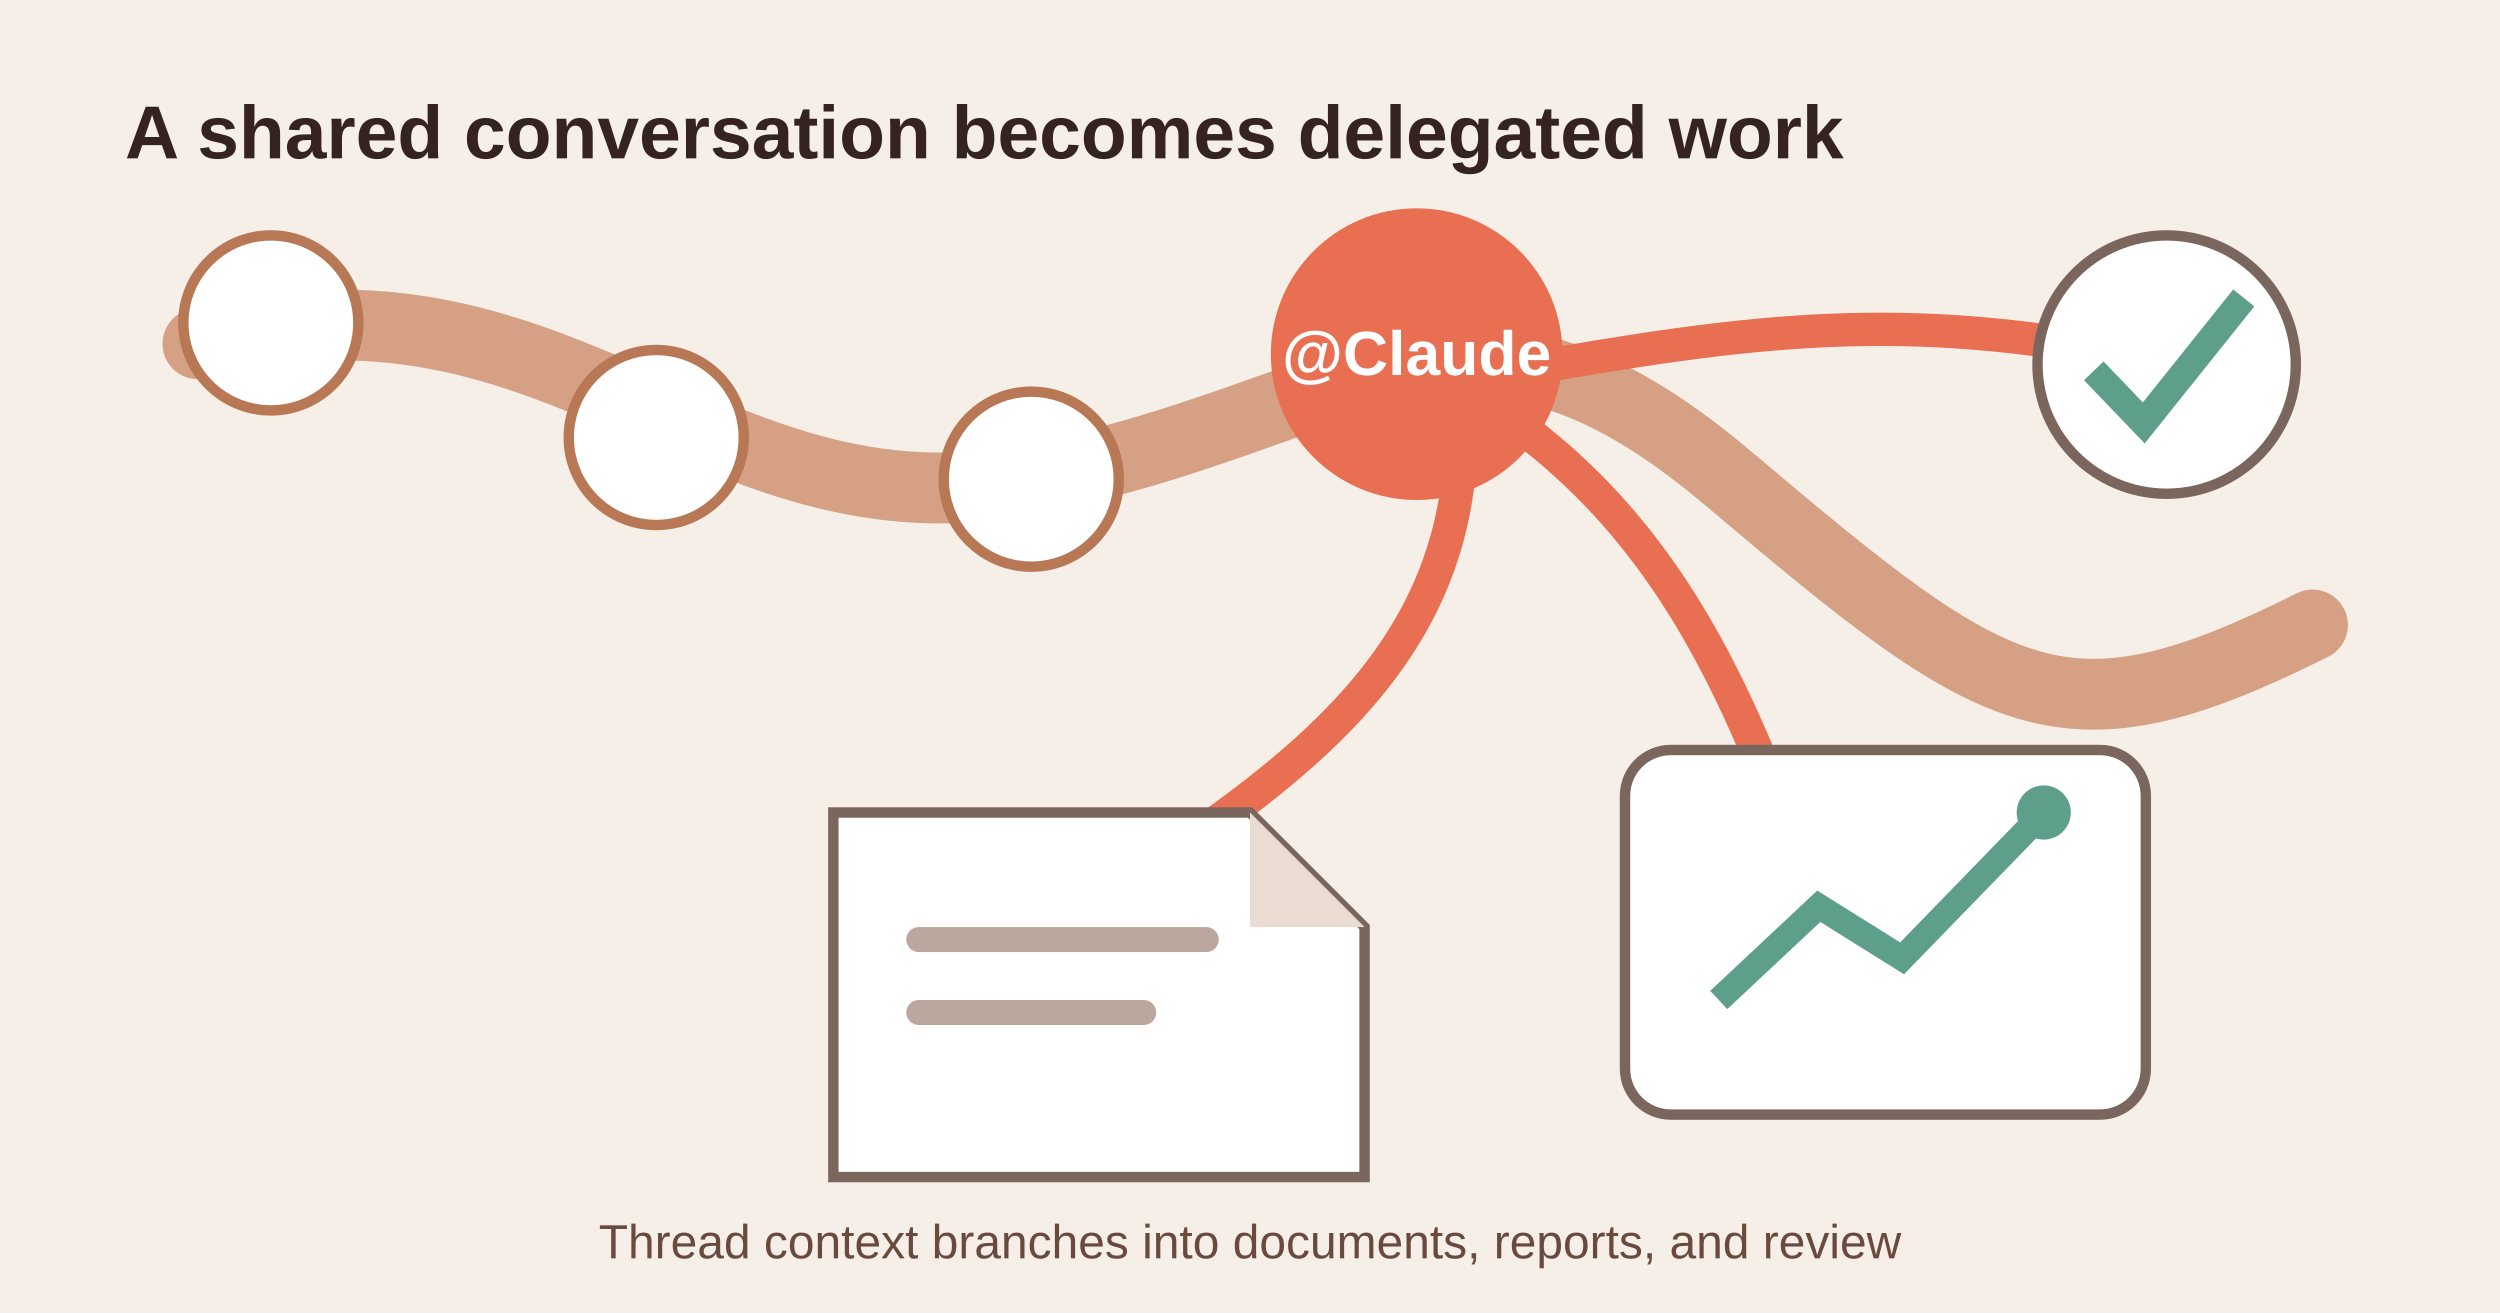
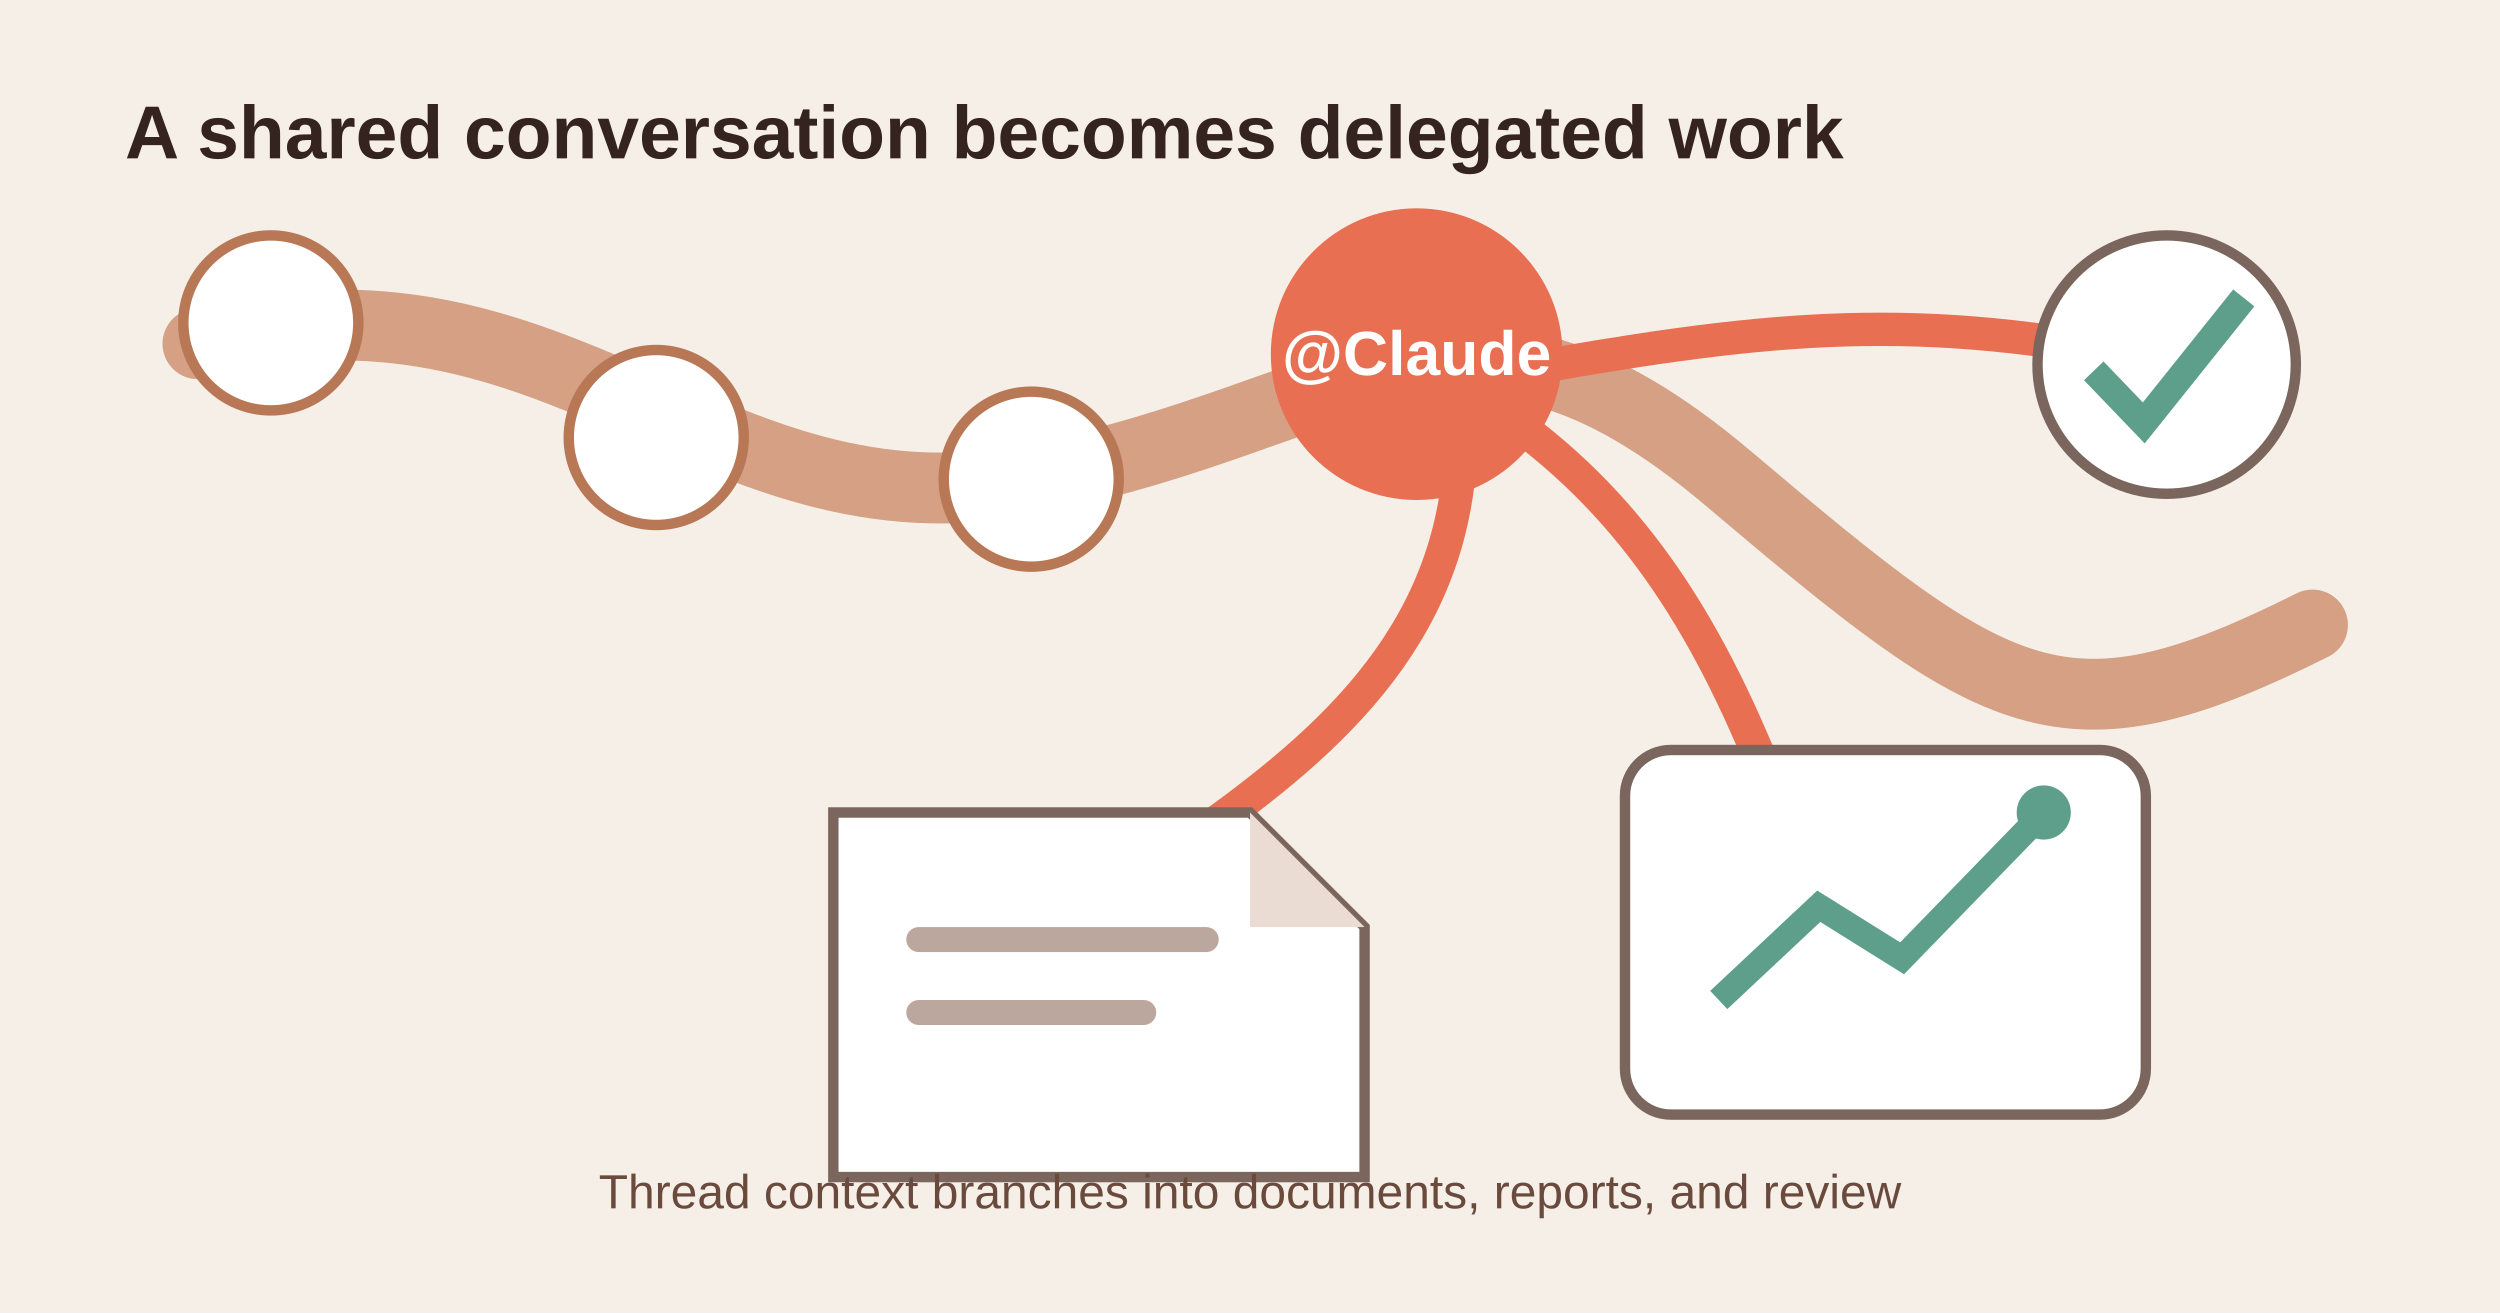
<svg xmlns="http://www.w3.org/2000/svg" width="1200" height="630" viewBox="0 0 1200 630">
  <rect width="1200" height="630" fill="#f5efe8" />
  <text x="60" y="76" fill="#34231f" font-family="Arial" font-size="36" font-weight="700">A shared conversation becomes delegated work</text>
  <path d="M95 165 C270 120 340 260 495 230 S700 120 830 230 S990 360 1110 300" fill="none" stroke="#d5a083" stroke-width="34" stroke-linecap="round" />
  <g fill="#fff" stroke="#b87755" stroke-width="5">
    <circle cx="130" cy="155" r="42" />
    <circle cx="315" cy="210" r="42" />
    <circle cx="495" cy="230" r="42" />
  </g>
  <circle cx="680" cy="170" r="70" fill="#e86f51" />
  <text x="680" y="180" text-anchor="middle" fill="#fff" font-family="Arial" font-size="30" font-weight="700">@Claude</text>
  <path d="M730 205 C790 250 825 310 855 390" fill="none" stroke="#e86f51" stroke-width="16" />
  <path d="M700 230 C690 320 620 370 555 415" fill="none" stroke="#e86f51" stroke-width="16" />
  <path d="M745 175 C860 155 930 150 1045 175" fill="none" stroke="#e86f51" stroke-width="16" />
  <g transform="translate(400 390)">
    <path d="M0 0 h200 l55 55 v120 h-255 z" fill="#fff" stroke="#7b665e" stroke-width="5" />
    <path d="M200 0 v55 h55" fill="#eadcd3" />
    <rect x="35" y="55" width="150" height="12" rx="6" fill="#bca79e" />
    <rect x="35" y="90" width="120" height="12" rx="6" fill="#bca79e" />
  </g>
  <g transform="translate(780 360)">
    <rect width="250" height="175" rx="22" fill="#fff" stroke="#7b665e" stroke-width="5" />
    <path d="M45 120 l48-45 40 25 68-70" fill="none" stroke="#5d9f8b" stroke-width="12" />
    <circle cx="201" cy="30" r="13" fill="#5d9f8b" />
  </g>
  <g transform="translate(960 95)">
    <circle cx="80" cy="80" r="62" fill="#fff" stroke="#7b665e" stroke-width="5" />
    <path d="M45 83 l24 25 48-60" fill="none" stroke="#5d9f8b" stroke-width="13" />
  </g>
-   <text x="600" y="604" text-anchor="middle" fill="#6a4a3d" font-family="Arial" font-size="23">Thread context branches into documents, reports, and review</text>
+   <text x="600" y="580" text-anchor="middle" fill="#6a4a3d" font-family="Arial" font-size="23">Thread context branches into documents, reports, and review</text>
</svg>
